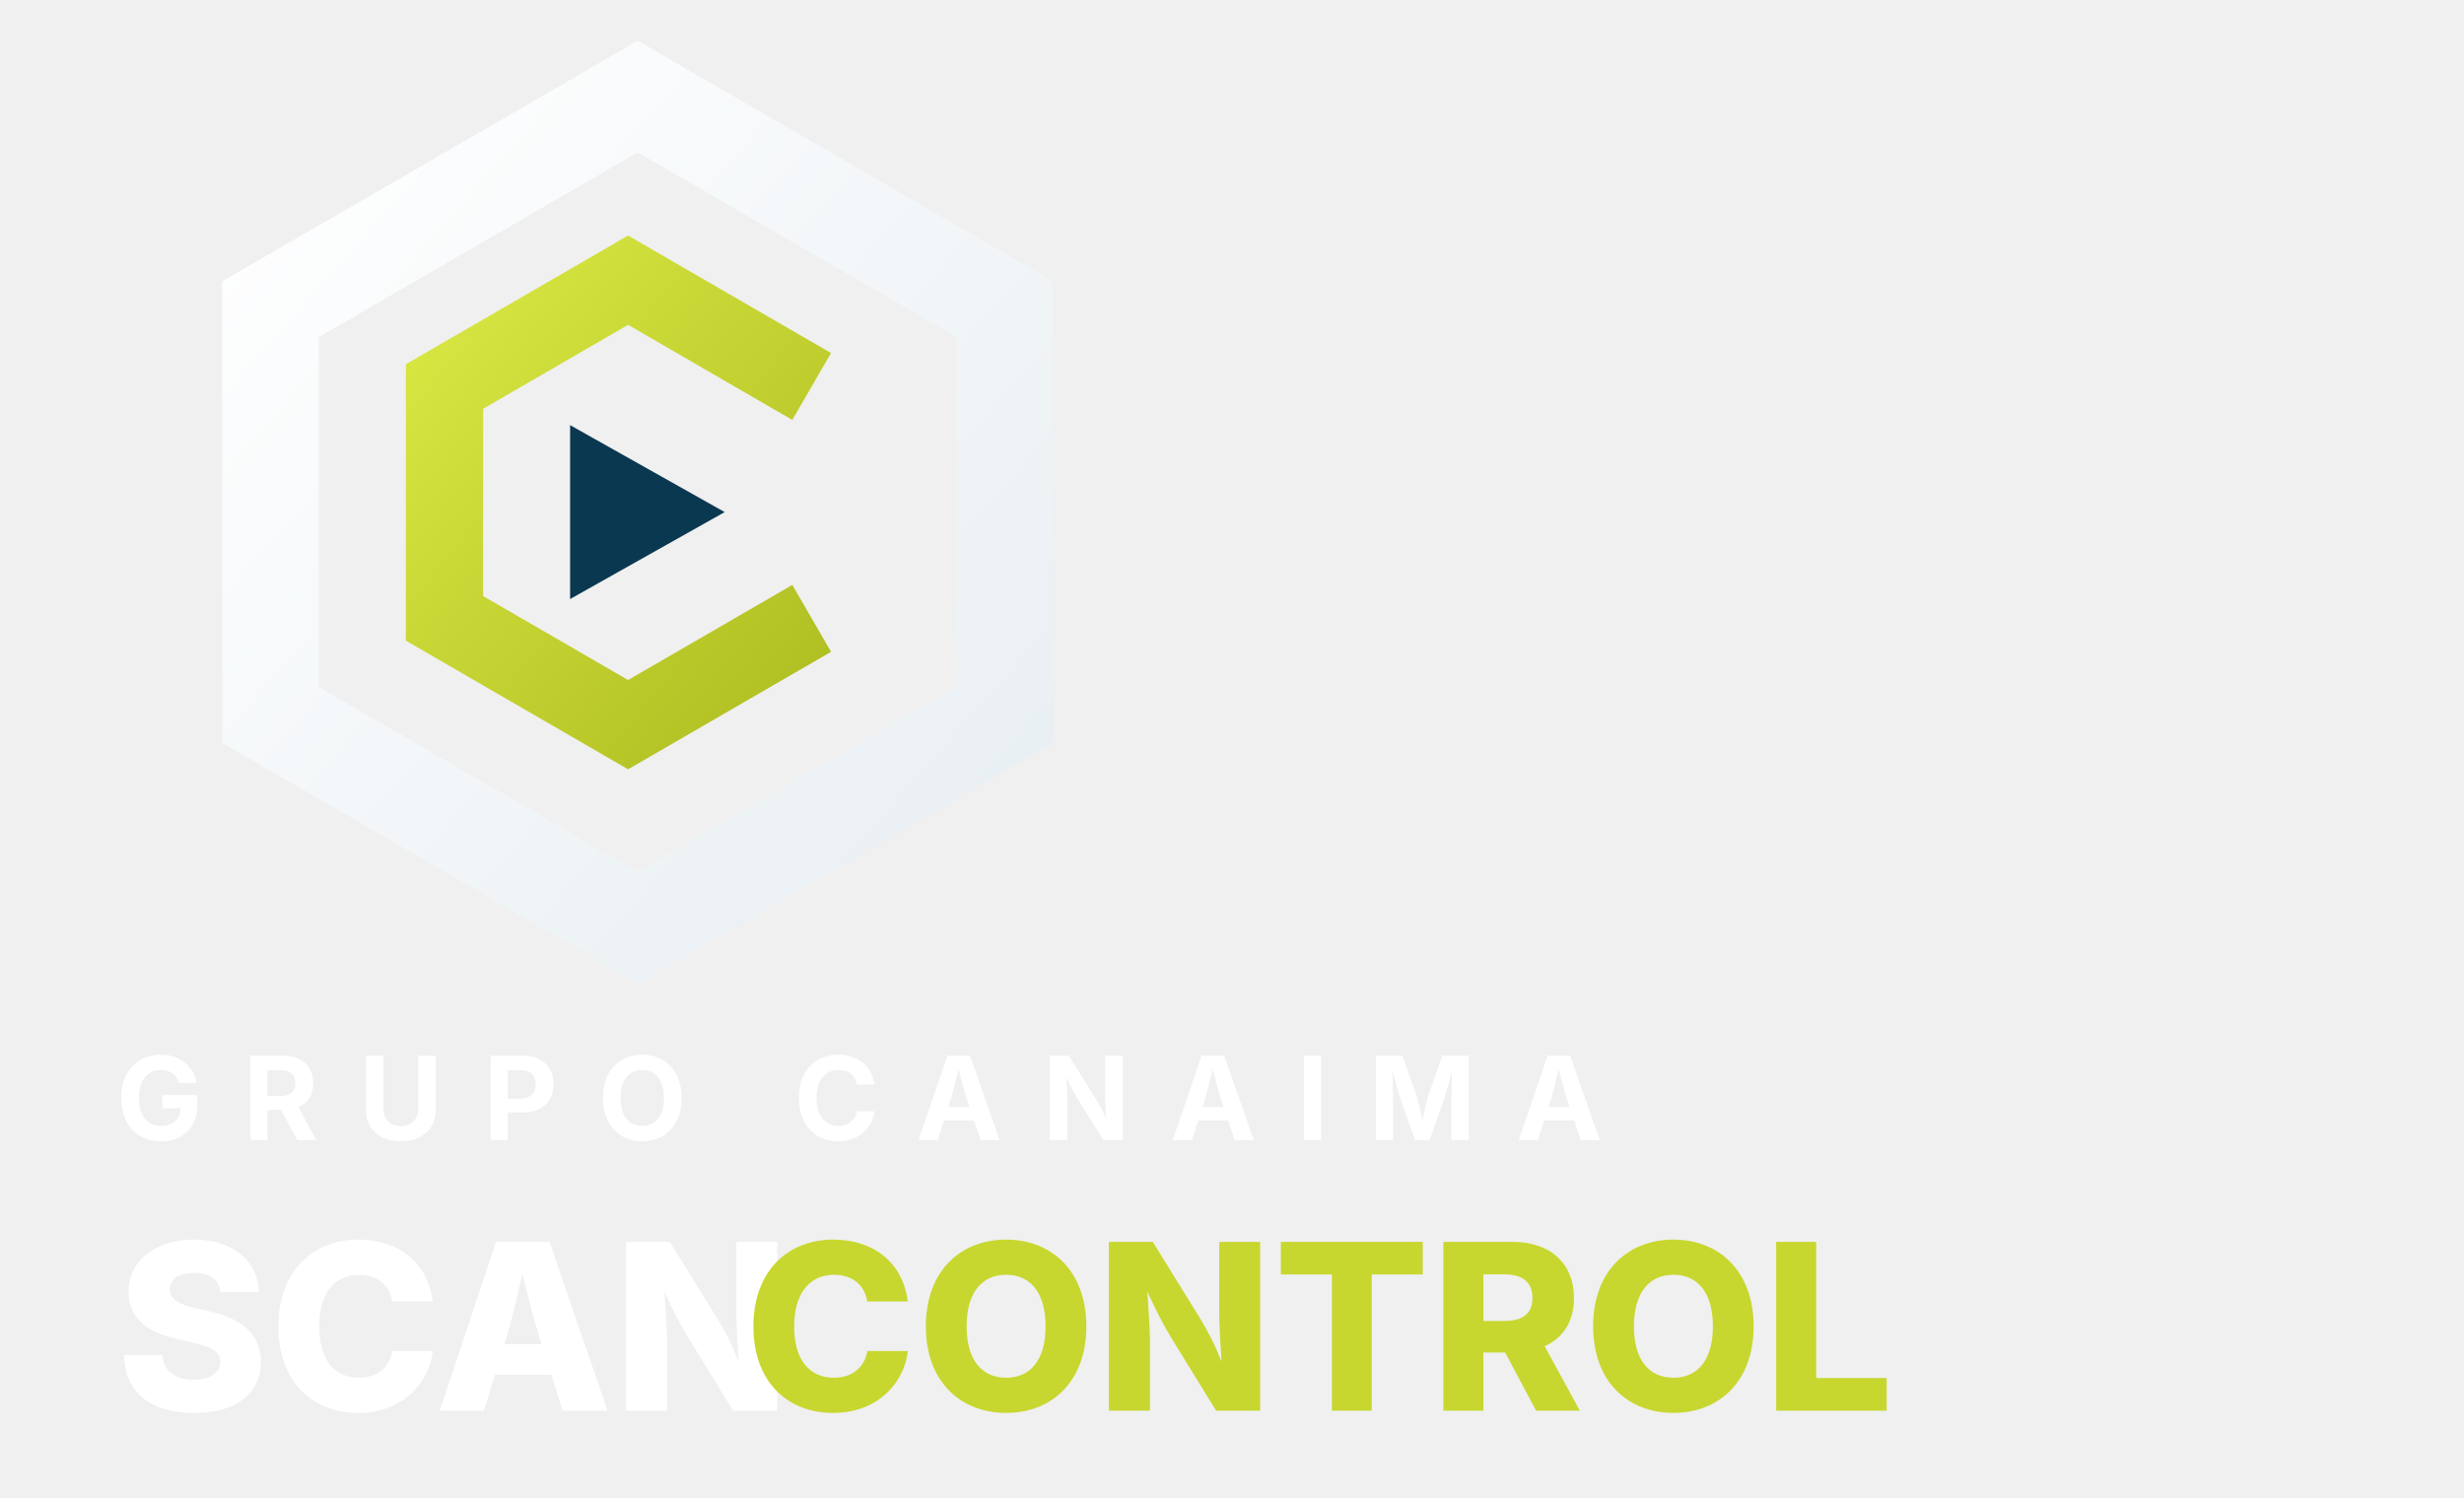
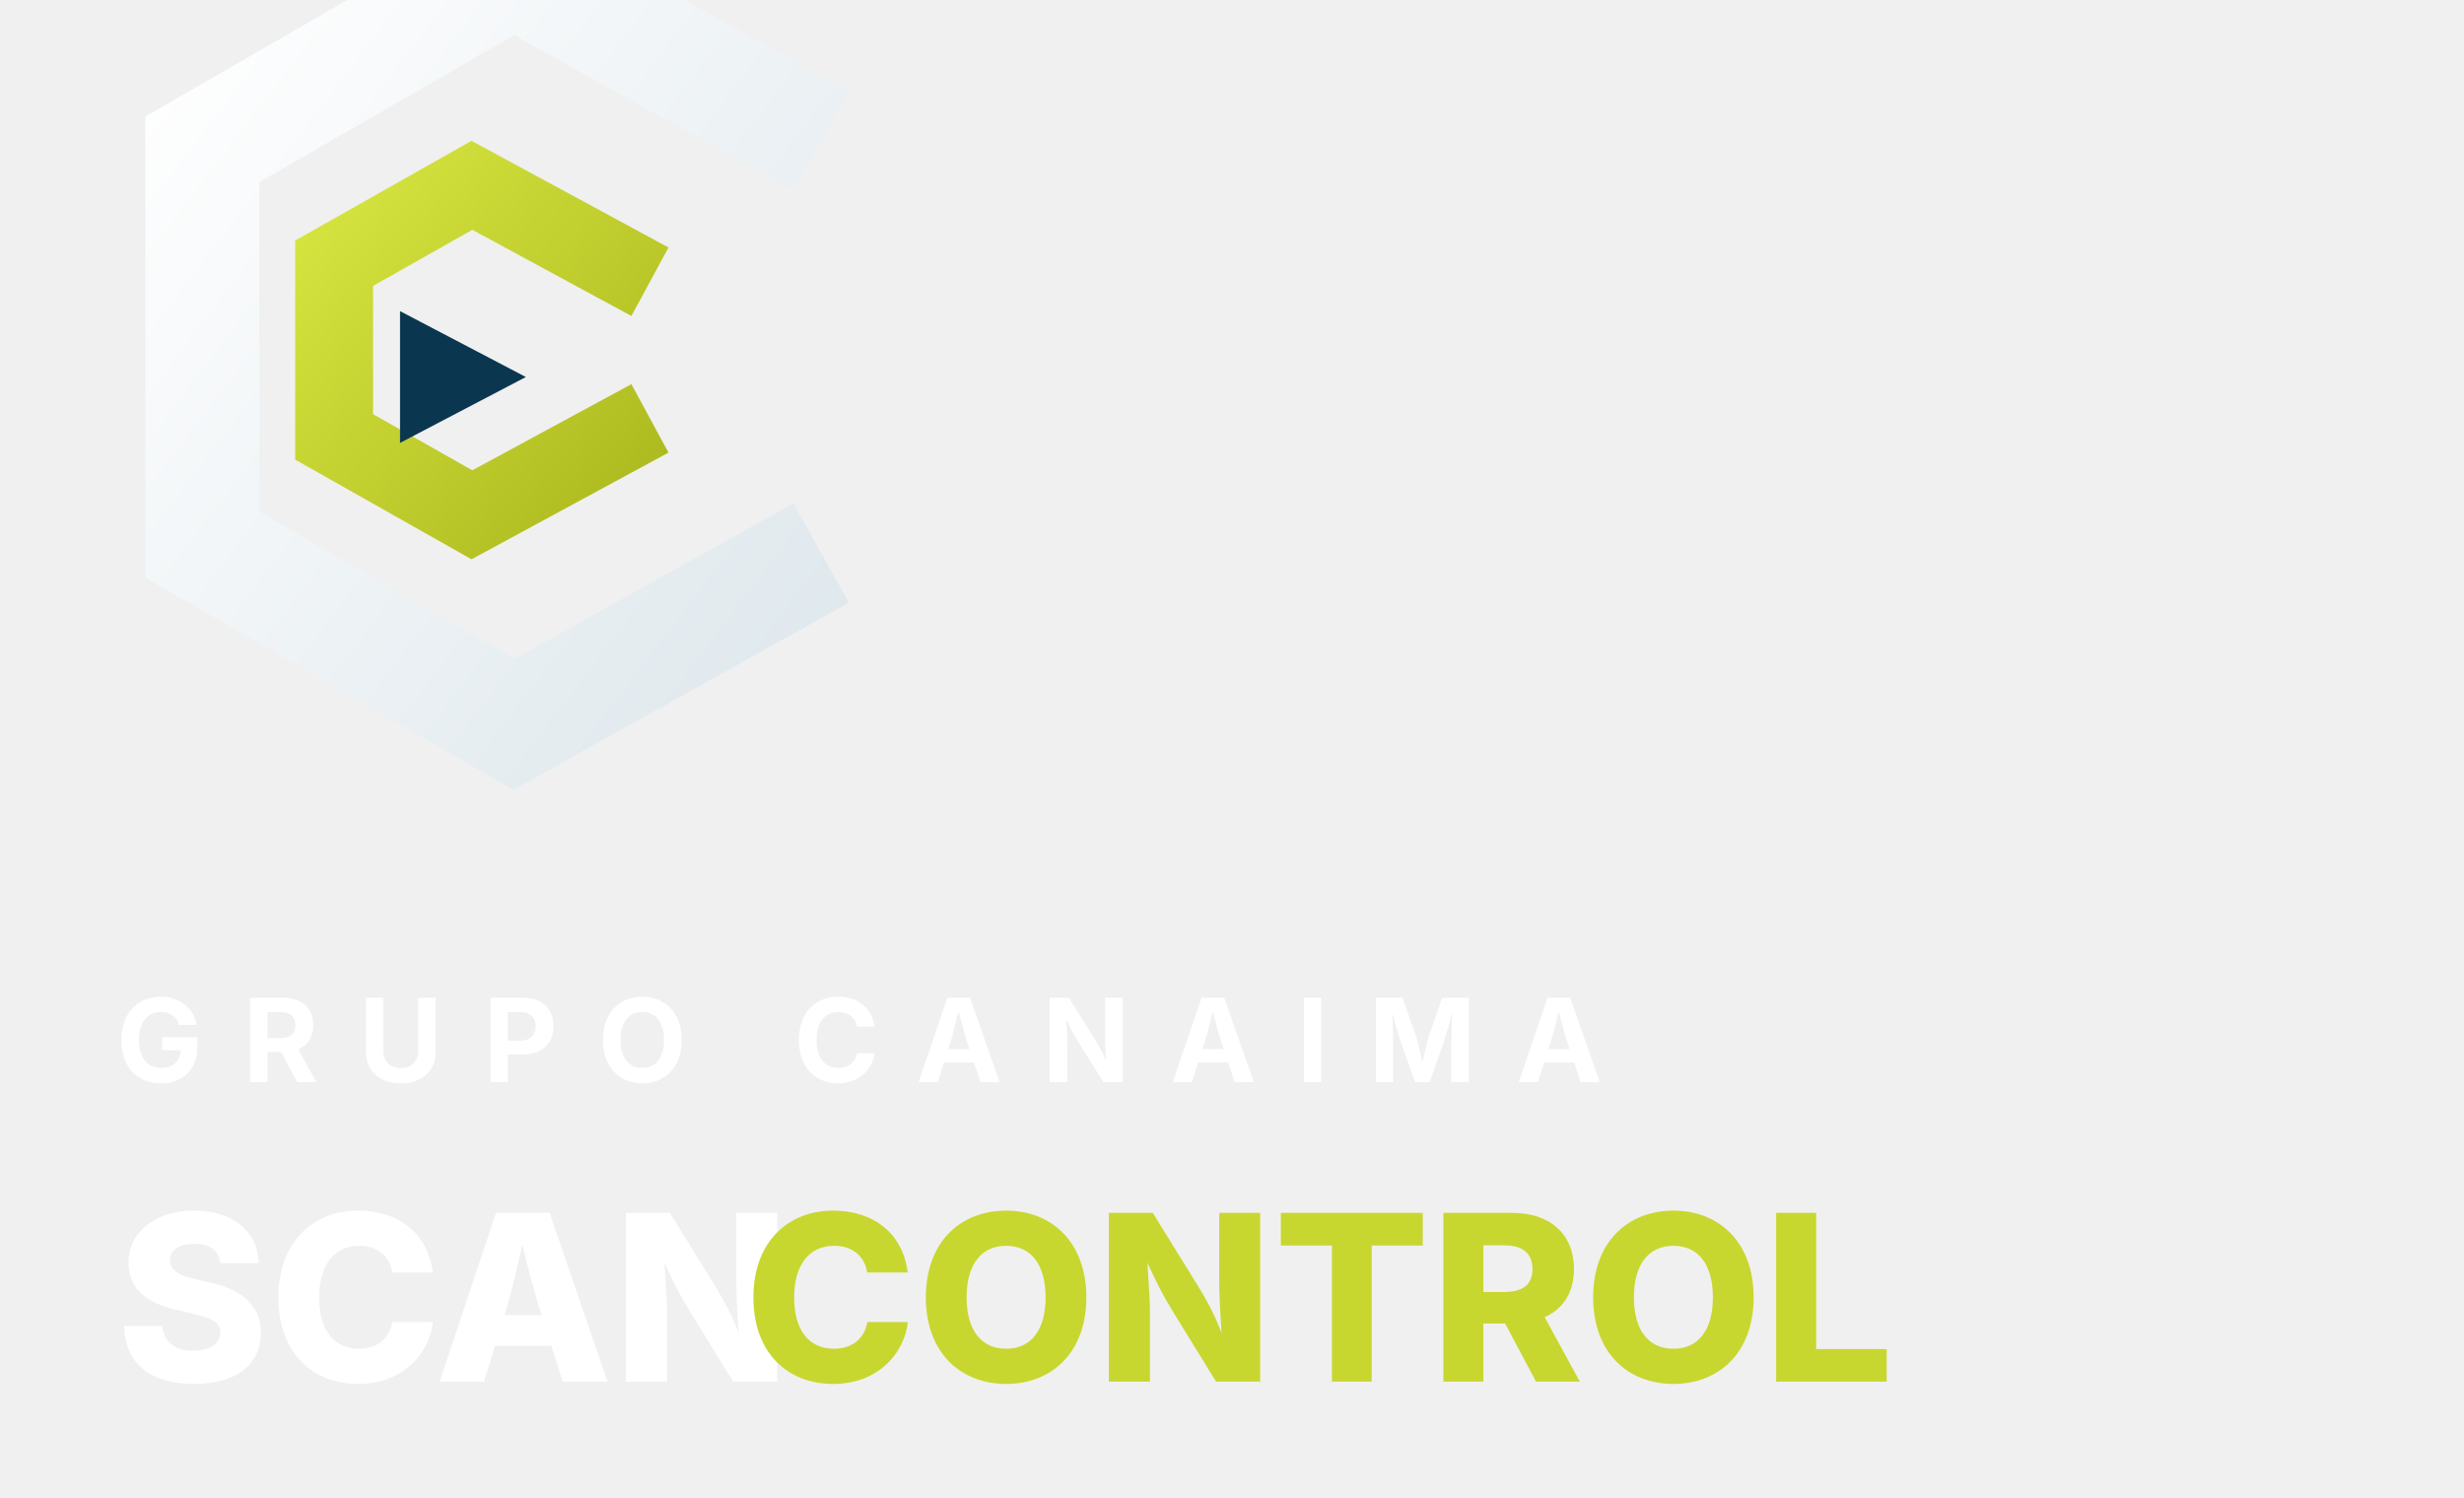
<svg xmlns="http://www.w3.org/2000/svg" viewBox="0 0 255 155" role="img" aria-labelledby="title">
  <defs>
-     <linearGradient id="white" x1="0" y1="0" x2="1" y2="1">
+     <linearGradient id="whiteC" x1="0" y1="0" x2="1" y2="1">
      <stop offset="0" stop-color="#ffffff" />
-       <stop offset="1" stop-color="#e7eef2" />
+       <stop offset="1" stop-color="#dfe8ed" />
    </linearGradient>
-     <linearGradient id="lime" x1="0" y1="0" x2="1" y2="1">
-       <stop offset="0" stop-color="#d9e743" />
-       <stop offset="1" stop-color="#aebd20" />
+     <linearGradient id="limeC" x1="0" y1="0" x2="1" y2="1">
+       <stop offset="0" stop-color="#d5e43f" />
+       <stop offset="1" stop-color="#aebb20" />
    </linearGradient>
  </defs>
-   <g transform="translate(8 4)">
-     <path d="M58 6 96 28v42L58 92 20 70V28z" fill="none" stroke="url(#white)" stroke-width="10" stroke-linejoin="miter" />
-     <path d="M76 36 57 25 38 36v24l19 11 19-11" fill="none" stroke="url(#lime)" stroke-width="8" stroke-linejoin="miter" />
-     <path d="M51 40 67 49 51 58z" fill="#0b3851" />
+   <g transform="translate(-2 -5) scale(.62)">
+     <path d="M132 27 89 3 37 33v66l52 30 43-24" fill="none" stroke="url(#whiteC)" stroke-width="19" stroke-linecap="square" stroke-linejoin="miter" />
+     <path d="M106 52 82 39 59 52v29l23 13 24-13" fill="none" stroke="url(#limeC)" stroke-width="13" stroke-linecap="square" stroke-linejoin="miter" />
+     <path d="M70 60 91 71 70 82z" fill="#0b3650" />
  </g>
  <g font-family="Inter,Segoe UI,Arial,sans-serif">
-     <text x="12" y="118" fill="#ffffff" font-size="12" font-weight="700" letter-spacing="4.1">GRUPO CANAIMA</text>
-     <text x="12" y="146" fill="#ffffff" font-size="24" font-weight="800">SCAN</text>
-     <text x="77" y="146" fill="#c7d72f" font-size="24" font-weight="800">CONTROL</text>
+     <text x="12" y="112" fill="#ffffff" font-size="12" font-weight="700" letter-spacing="4.1">GRUPO CANAIMA</text>
+     <text x="12" y="143" fill="#ffffff" font-size="24" font-weight="800">SCAN</text>
+     <text x="77" y="143" fill="#c7d72f" font-size="24" font-weight="800">CONTROL</text>
  </g>
</svg>
